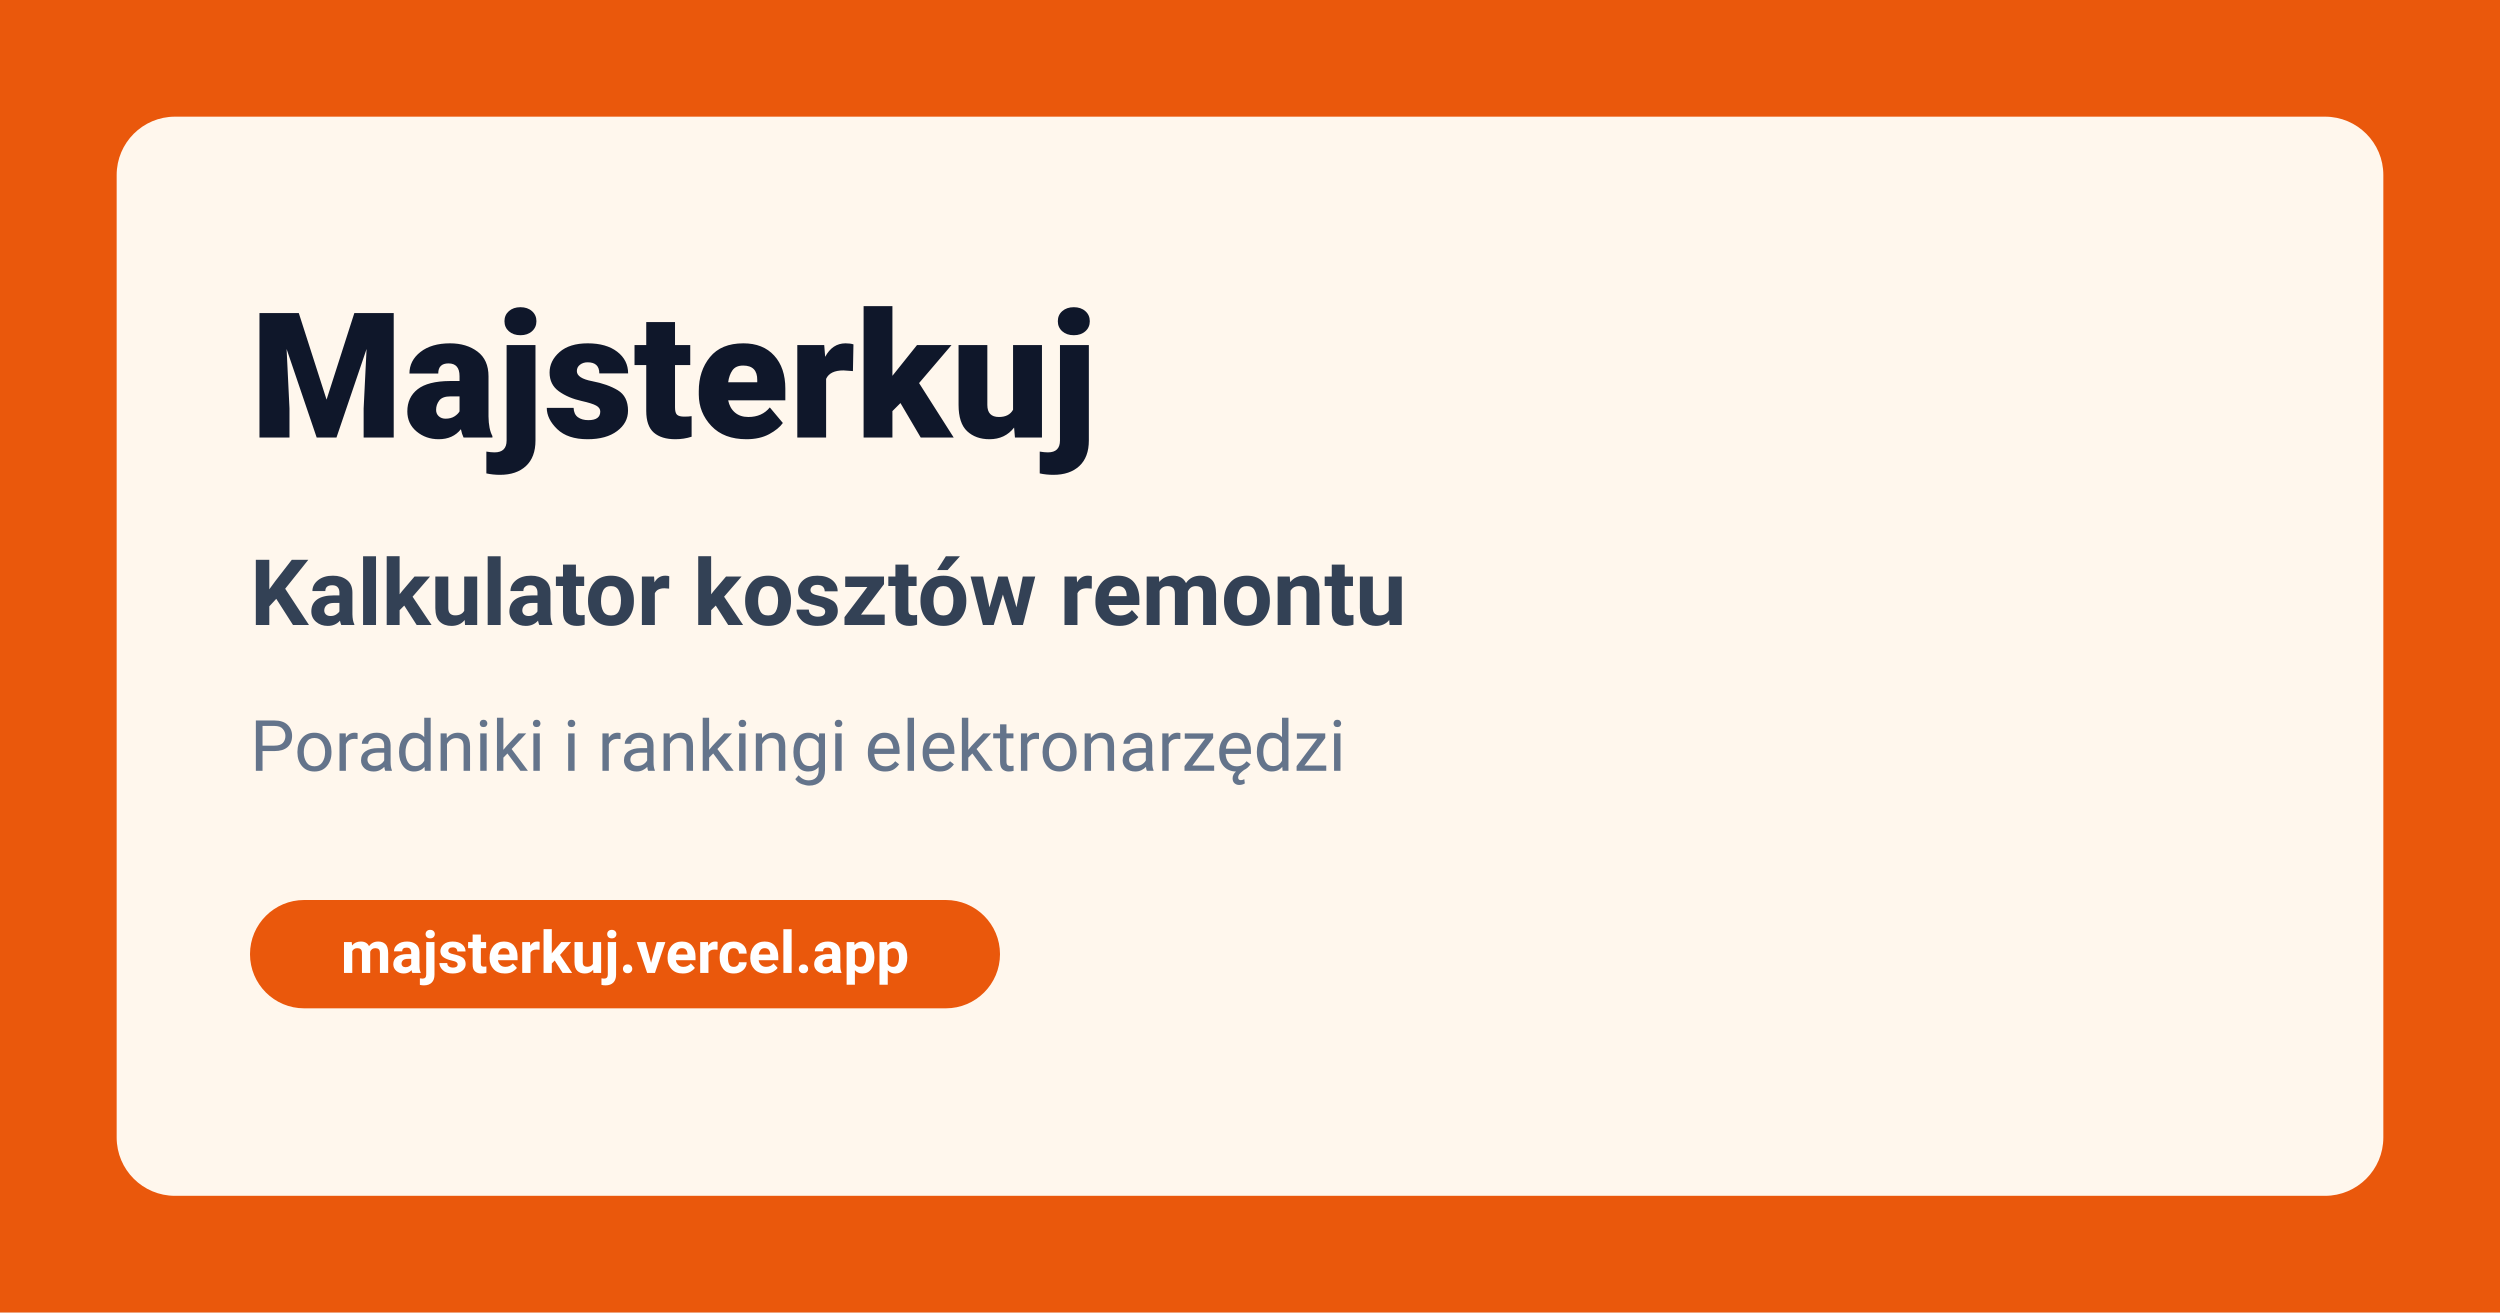
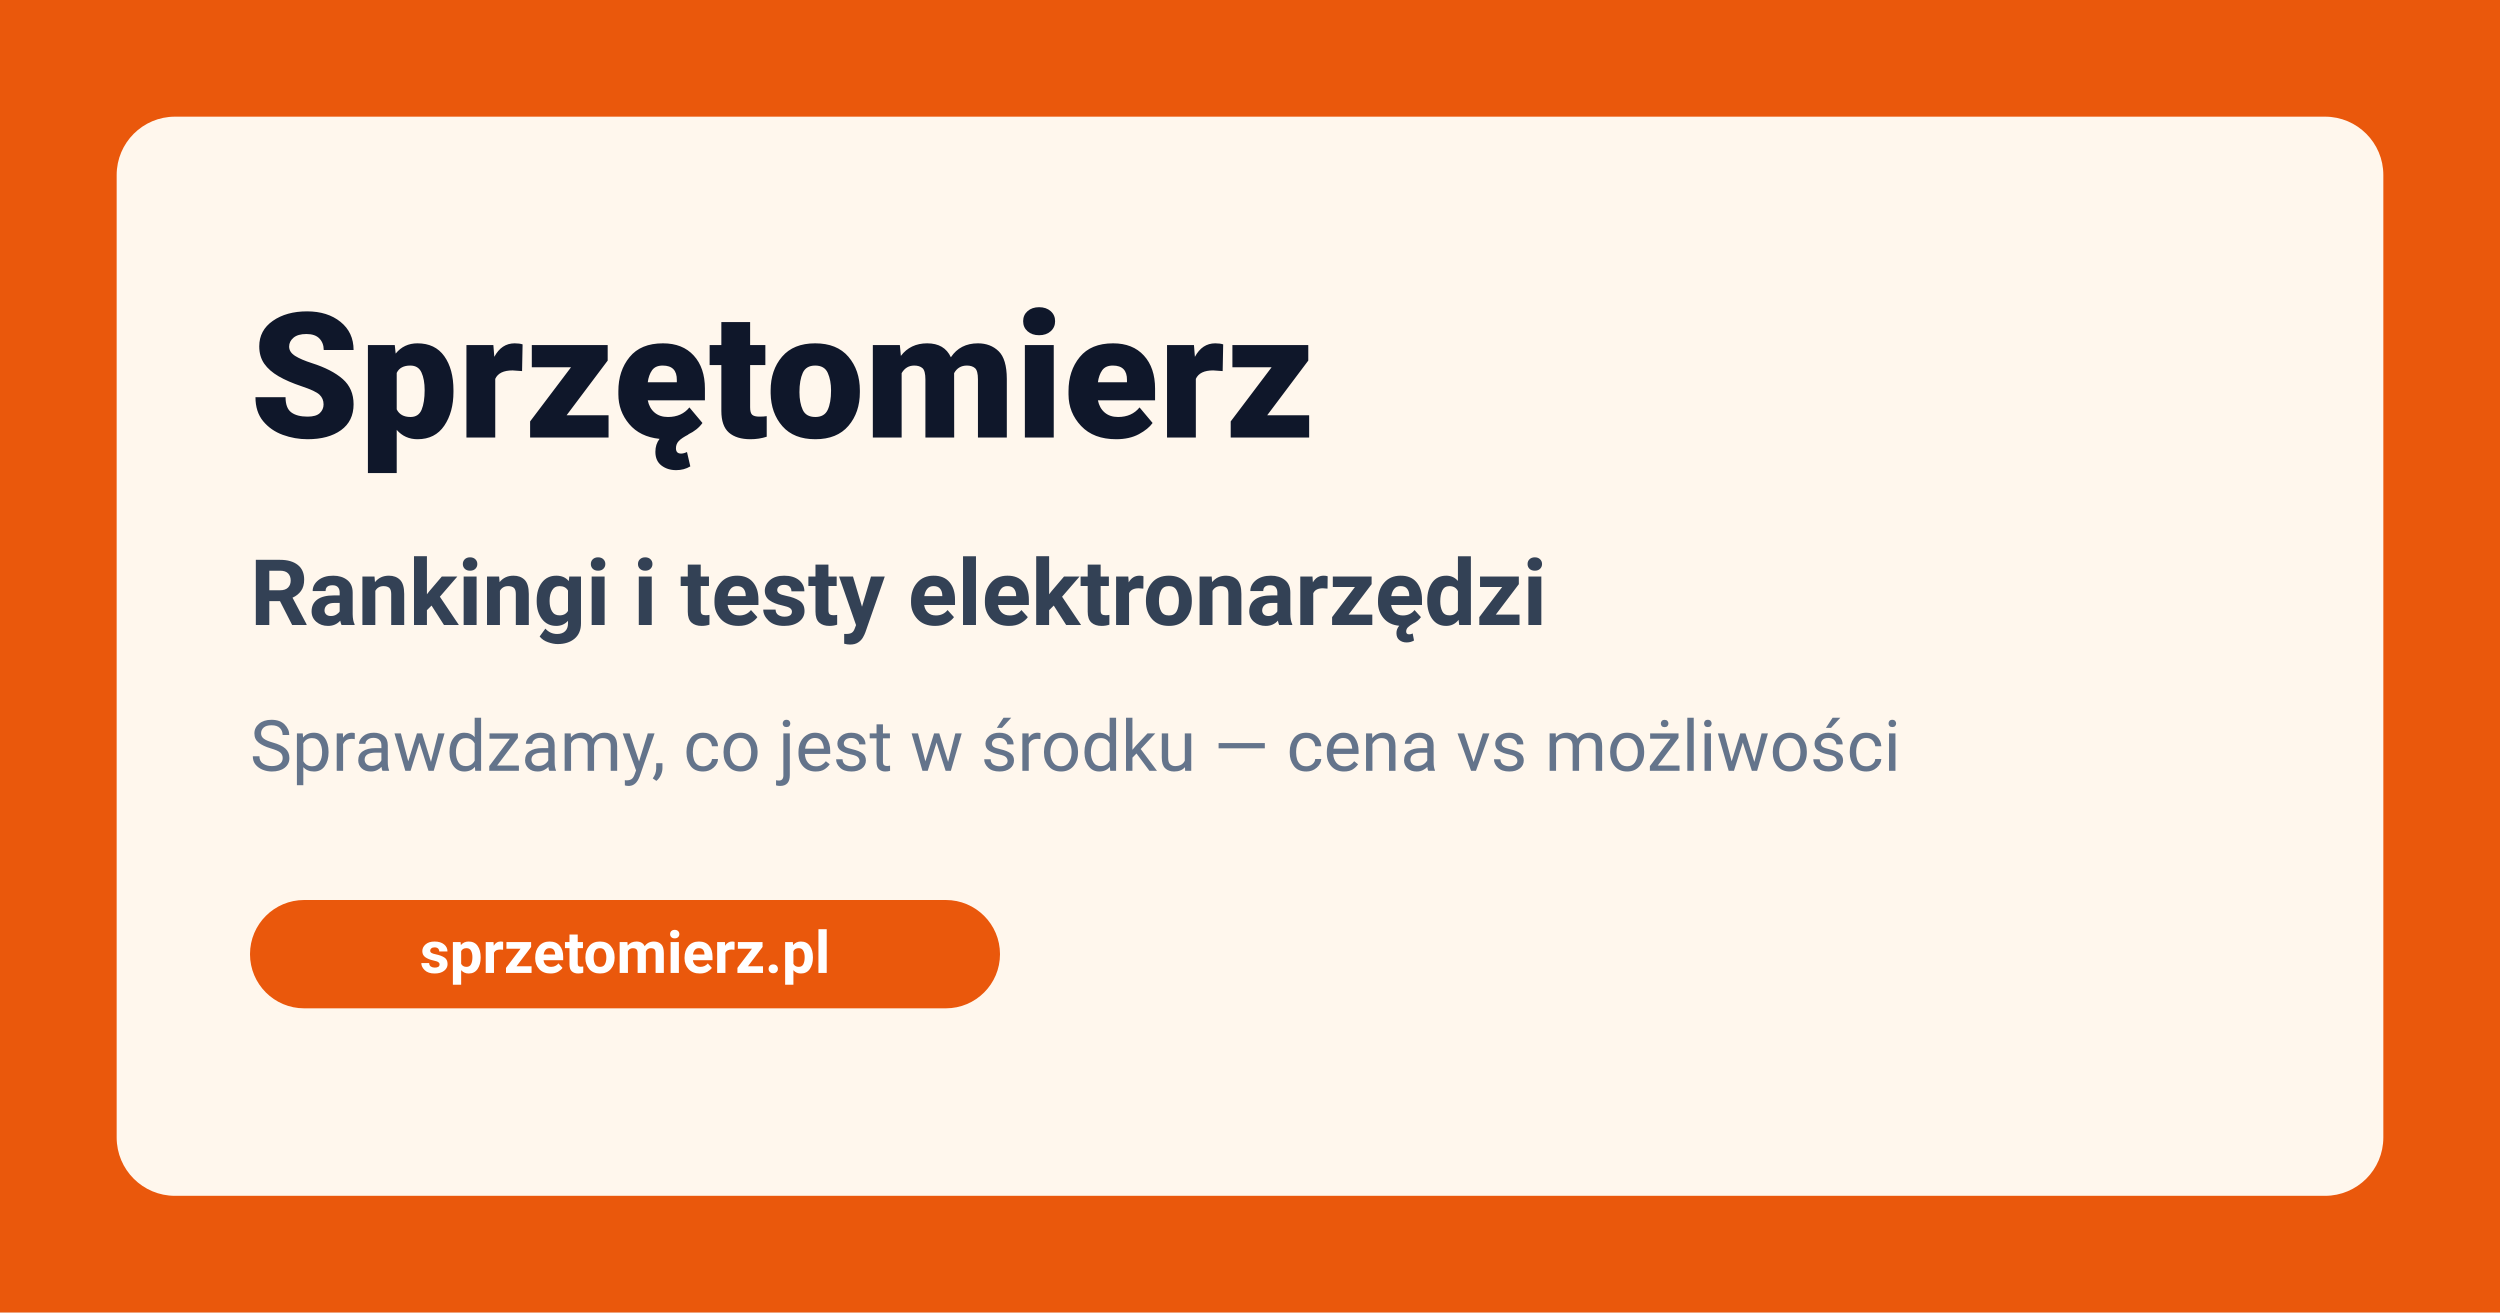
<svg xmlns="http://www.w3.org/2000/svg" width="1200" height="630" viewBox="0 0 1200 630">
  <rect width="1200" height="630" fill="#ea580c" />
  <rect x="56" y="56" width="1088" height="518" rx="28" fill="#fff7ed" />
-   <text x="120" y="210" font-family="system-ui, -apple-system, 'Segoe UI', Roboto, sans-serif" font-size="84" font-weight="800" fill="#0f172a">Majsterkuj</text>
-   <text x="120" y="300" font-family="system-ui, -apple-system, 'Segoe UI', Roboto, sans-serif" font-size="44" font-weight="600" fill="#334155">Kalkulator kosztów remontu</text>
-   <text x="120" y="370" font-family="system-ui, -apple-system, 'Segoe UI', Roboto, sans-serif" font-size="34" fill="#64748b">Poradniki i rankingi elektronarzędzi</text>
+   <text x="120" y="210" font-family="system-ui, -apple-system, 'Segoe UI', Roboto, sans-serif" font-size="84" font-weight="800" fill="#0f172a">Sprzętomierz</text>
+   <text x="120" y="300" font-family="system-ui, -apple-system, 'Segoe UI', Roboto, sans-serif" font-size="44" font-weight="600" fill="#334155">Rankingi i testy elektronarzędzi</text>
+   <text x="120" y="370" font-family="system-ui, -apple-system, 'Segoe UI', Roboto, sans-serif" font-size="34" fill="#64748b">Sprawdzamy, co jest w środku — cena vs możliwości</text>
  <rect x="120" y="432" width="360" height="52" rx="26" fill="#ea580c" />
-   <text x="300" y="467" font-family="system-ui, -apple-system, 'Segoe UI', Roboto, sans-serif" font-size="28" font-weight="700" fill="#ffffff" text-anchor="middle">majsterkuj.vercel.app</text>
+   <text x="300" y="467" font-family="system-ui, -apple-system, 'Segoe UI', Roboto, sans-serif" font-size="28" font-weight="700" fill="#ffffff" text-anchor="middle">sprzetomierz.pl</text>
</svg>
